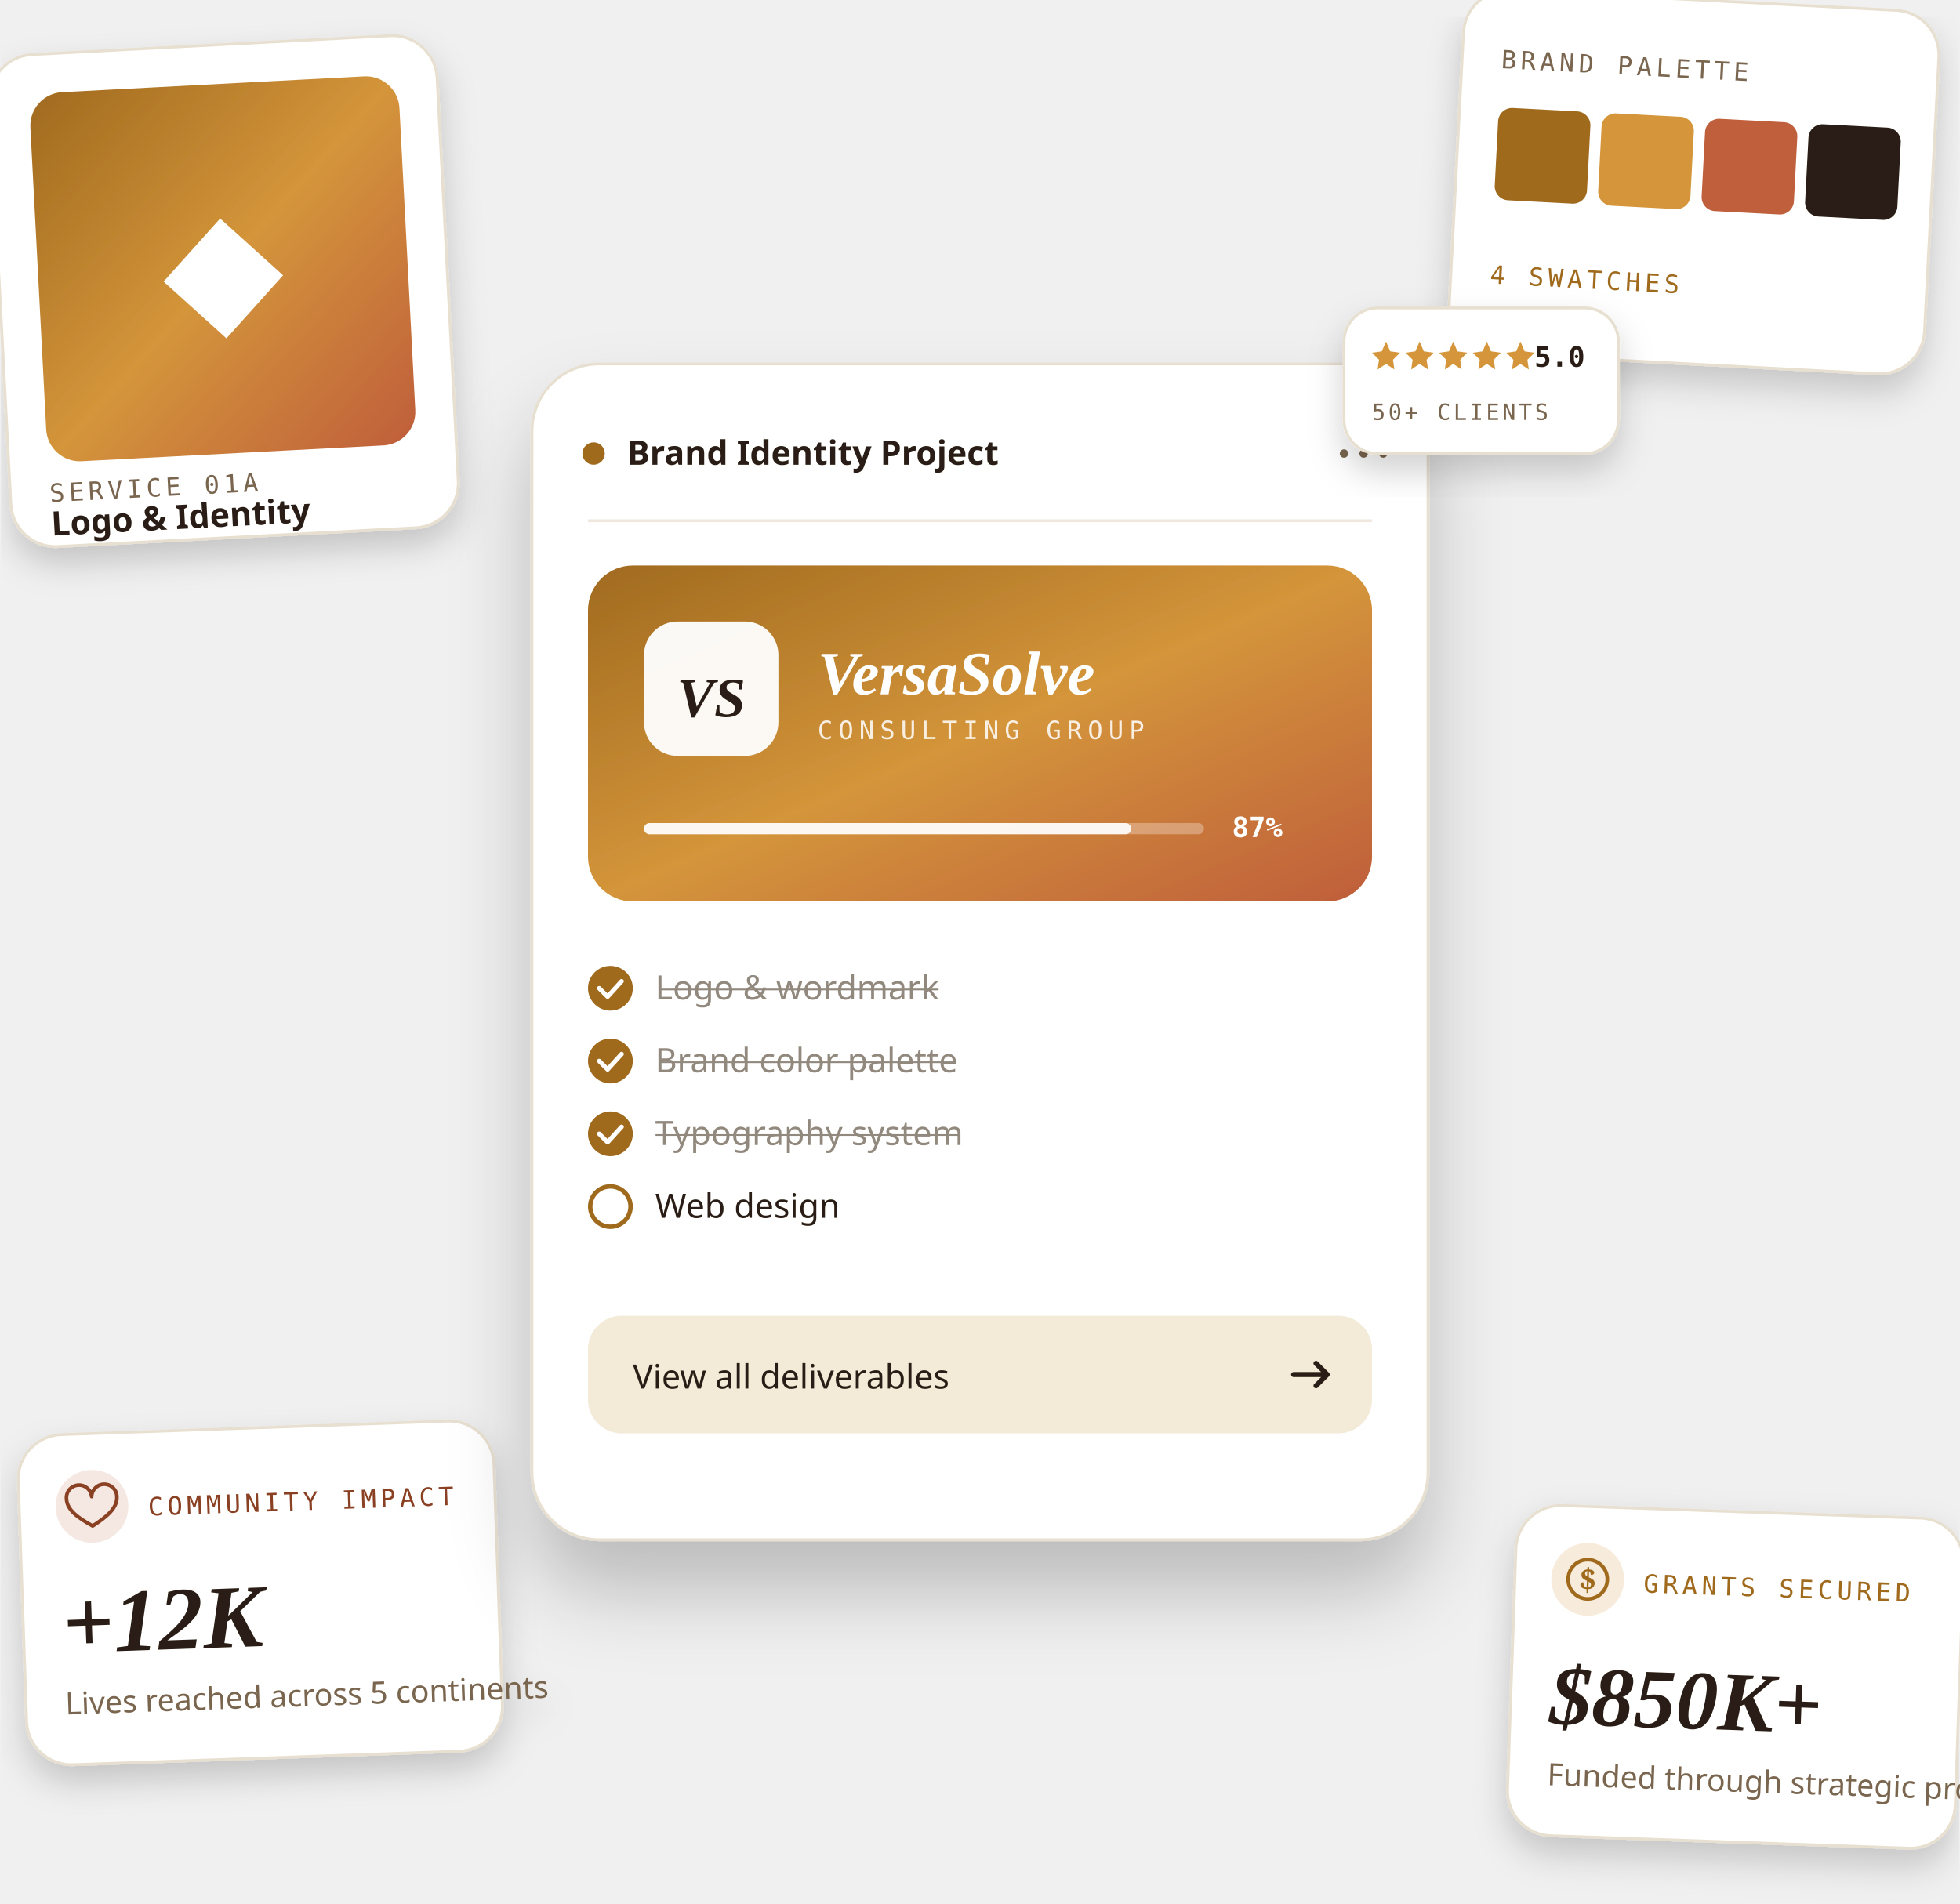
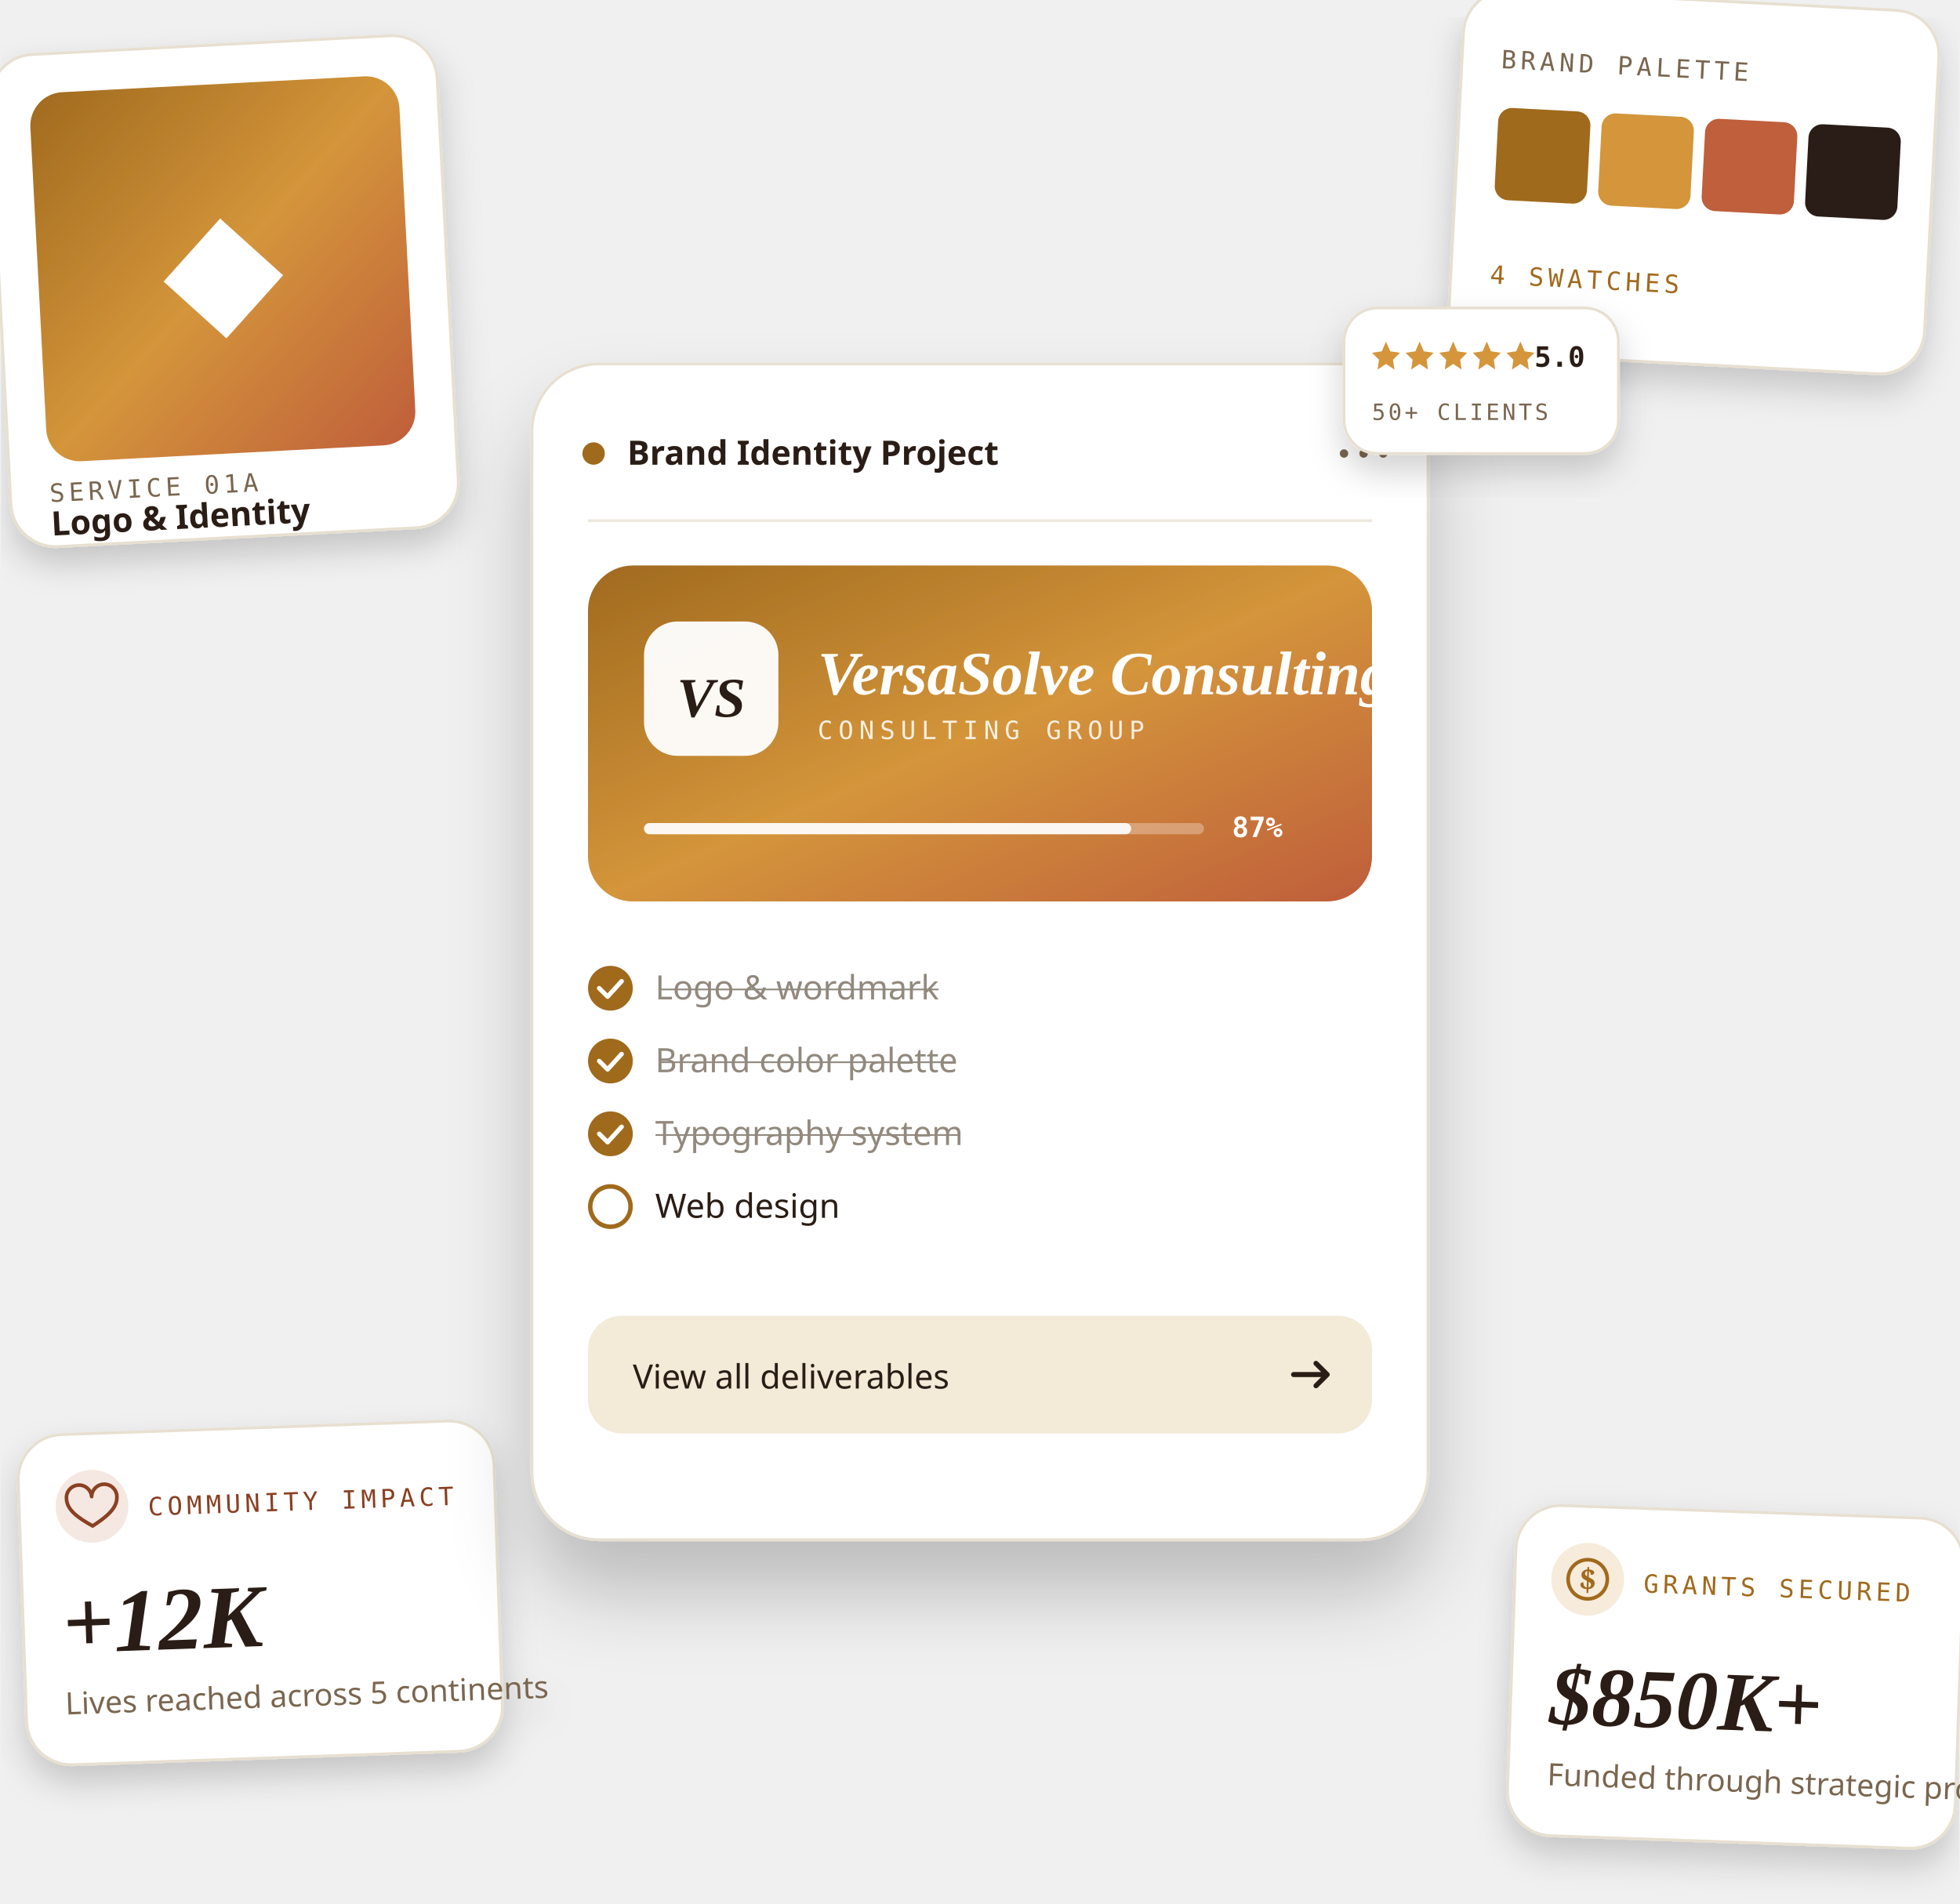
<svg xmlns="http://www.w3.org/2000/svg" viewBox="0 0 700 680" width="700" height="680" font-family="system-ui, -apple-system, 'Segoe UI', Roboto, sans-serif">
  <defs>
    <linearGradient id="goldRust" x1="0%" y1="0%" x2="100%" y2="100%">
      <stop offset="0%" stop-color="#a06a1f" />
      <stop offset="50%" stop-color="#d4953a" />
      <stop offset="100%" stop-color="#bf5e3a" />
    </linearGradient>
    <filter id="cardShadow" x="-30%" y="-30%" width="160%" height="160%">
      <feGaussianBlur in="SourceAlpha" stdDeviation="6" />
      <feOffset dx="0" dy="6" result="offsetblur" />
      <feComponentTransfer>
        <feFuncA type="linear" slope="0.18" />
      </feComponentTransfer>
      <feMerge>
        <feMergeNode />
        <feMergeNode in="SourceGraphic" />
      </feMerge>
    </filter>
    <filter id="cardShadowLg" x="-30%" y="-30%" width="160%" height="160%">
      <feGaussianBlur in="SourceAlpha" stdDeviation="14" />
      <feOffset dx="0" dy="18" />
      <feComponentTransfer>
        <feFuncA type="linear" slope="0.22" />
      </feComponentTransfer>
      <feMerge>
        <feMergeNode />
        <feMergeNode in="SourceGraphic" />
      </feMerge>
    </filter>
  </defs>
  <g transform="translate(0,16) rotate(-3, 80, 88)" filter="url(#cardShadow)">
    <rect x="0" y="0" width="160" height="176" rx="16" fill="#ffffff" stroke="#e7dfd0" />
    <rect x="14" y="14" width="132" height="132" rx="12" fill="url(#goldRust)" />
    <text x="80" y="98" text-anchor="middle" font-family="Georgia, 'Times New Roman', serif" font-style="italic" font-weight="700" font-size="56" fill="#ffffff">◆</text>
    <text x="14" y="160" font-family="ui-monospace, 'Menlo', monospace" font-size="9" letter-spacing="1.5" fill="#7a6650">SERVICE 01A</text>
    <text x="14" y="172" font-family="system-ui, sans-serif" font-weight="600" font-size="12" fill="#2a1f12">Logo &amp; Identity</text>
  </g>
  <g transform="translate(520,0) rotate(3, 85, 65)" filter="url(#cardShadow)">
    <rect x="0" y="0" width="170" height="130" rx="16" fill="#ffffff" stroke="#e7dfd0" />
    <text x="14" y="28" font-family="ui-monospace, 'Menlo', monospace" font-size="9" letter-spacing="1.5" fill="#7a6650">BRAND PALETTE</text>
    <g transform="translate(14, 42)">
      <rect x="0" y="0" width="33" height="33" rx="5" fill="#a06a1f" />
      <rect x="37" y="0" width="33" height="33" rx="5" fill="#d4953a" />
      <rect x="74" y="0" width="33" height="33" rx="5" fill="#bf5e3a" />
      <rect x="111" y="0" width="33" height="33" rx="5" fill="#2a1f12" />
    </g>
    <text x="14" y="105" font-family="ui-monospace, 'Menlo', monospace" font-size="9" letter-spacing="1.5" fill="#a06a1f">4 SWATCHES</text>
  </g>
  <g transform="translate(8,510) rotate(-2, 85, 60)" filter="url(#cardShadow)">
    <rect x="0" y="0" width="170" height="118" rx="16" fill="#ffffff" stroke="#e7dfd0" />
    <circle cx="26" cy="26" r="13" fill="#bf5e3a" fill-opacity="0.15" />
    <path d="M26 33 C 21 30, 17 27, 17 23 a 4.5 4.5 0 0 1 9 -0.5 a 4.5 4.5 0 0 1 9 0.5 C 35 27, 31 30, 26 33 Z" fill="none" stroke="#8a3f22" stroke-width="1.3" stroke-linejoin="round" />
    <text x="46" y="30" font-family="ui-monospace, 'Menlo', monospace" font-size="9" letter-spacing="1.5" fill="#8a3f22">COMMUNITY IMPACT</text>
    <text x="14" y="78" font-family="Georgia, 'Times New Roman', serif" font-style="italic" font-weight="600" font-size="32" fill="#2a1f12">+12K</text>
    <text x="14" y="100" font-family="system-ui, sans-serif" font-size="11" fill="#7a6650">Lives reached across 5 continents</text>
  </g>
  <g transform="translate(540,540) rotate(2, 80, 55)" filter="url(#cardShadow)">
    <rect x="0" y="0" width="160" height="118" rx="16" fill="#ffffff" stroke="#e7dfd0" />
    <circle cx="26" cy="26" r="13" fill="#d4953a" fill-opacity="0.18" />
    <circle cx="26" cy="26" r="7" fill="none" stroke="#a06a1f" stroke-width="1.3" />
    <text x="26" y="30" text-anchor="middle" font-family="Georgia, serif" font-weight="600" font-size="11" fill="#a06a1f">$</text>
    <text x="46" y="30" font-family="ui-monospace, 'Menlo', monospace" font-size="9" letter-spacing="1.5" fill="#a06a1f">GRANTS SECURED</text>
    <text x="14" y="78" font-family="Georgia, 'Times New Roman', serif" font-style="italic" font-weight="600" font-size="30" fill="#2a1f12">$850K+</text>
    <text x="14" y="100" font-family="system-ui, sans-serif" font-size="11" fill="#7a6650">Funded through strategic proposals</text>
  </g>
  <g transform="translate(190,130)" filter="url(#cardShadowLg)">
    <rect x="0" y="0" width="320" height="420" rx="24" fill="#ffffff" stroke="#e7dfd0" />
    <circle cx="22" cy="32" r="4" fill="#a06a1f" />
    <text x="34" y="36" font-family="system-ui, sans-serif" font-weight="600" font-size="12" fill="#2a1f12">Brand Identity Project</text>
    <circle cx="290" cy="32" r="1.5" fill="#7a6650" />
    <circle cx="297" cy="32" r="1.5" fill="#7a6650" />
    <circle cx="304" cy="32" r="1.5" fill="#7a6650" />
    <line x1="20" y1="56" x2="300" y2="56" stroke="#e7dfd0" stroke-opacity="0.7" />
    <g transform="translate(20, 72)">
      <rect x="0" y="0" width="280" height="120" rx="16" fill="url(#goldRust)" />
      <rect x="20" y="20" width="48" height="48" rx="12" fill="#ffffff" fill-opacity="0.95" />
      <text x="44" y="54" text-anchor="middle" font-family="Georgia, 'Times New Roman', serif" font-style="italic" font-weight="700" font-size="20" fill="#2a1f12">VS</text>
-       <text x="82" y="46" font-family="Georgia, 'Times New Roman', serif" font-style="italic" font-weight="600" font-size="22" fill="#ffffff">VersaSolve</text>
+       <text x="82" y="46" font-family="Georgia, 'Times New Roman', serif" font-style="italic" font-weight="600" font-size="22" fill="#ffffff">VersaSolve Consulting</text>
      <text x="82" y="62" font-family="ui-monospace, 'Menlo', monospace" font-size="9" letter-spacing="2" fill="#ffffff" fill-opacity="0.85">CONSULTING GROUP</text>
      <rect x="20" y="92" width="200" height="4" rx="2" fill="#ffffff" fill-opacity="0.3" />
      <rect x="20" y="92" width="174" height="4" rx="2" fill="#ffffff" fill-opacity="0.9" />
      <text x="230" y="97" font-family="ui-monospace, 'Menlo', monospace" font-weight="700" font-size="10" fill="#ffffff">87%</text>
    </g>
    <g transform="translate(20, 215)" font-family="system-ui, sans-serif" font-size="12">
      <circle cx="8" cy="8" r="8" fill="#a06a1f" />
      <path d="M4 8 L7 11 L12 5.5" stroke="#ffffff" stroke-width="1.6" stroke-linecap="round" stroke-linejoin="round" fill="none" />
      <text x="24" y="12" fill="#4a3a28" text-decoration="line-through" opacity="0.6">Logo &amp; wordmark</text>
      <g transform="translate(0, 26)">
        <circle cx="8" cy="8" r="8" fill="#a06a1f" />
        <path d="M4 8 L7 11 L12 5.5" stroke="#ffffff" stroke-width="1.6" stroke-linecap="round" stroke-linejoin="round" fill="none" />
        <text x="24" y="12" fill="#4a3a28" text-decoration="line-through" opacity="0.6">Brand color palette</text>
      </g>
      <g transform="translate(0, 52)">
        <circle cx="8" cy="8" r="8" fill="#a06a1f" />
        <path d="M4 8 L7 11 L12 5.5" stroke="#ffffff" stroke-width="1.6" stroke-linecap="round" stroke-linejoin="round" fill="none" />
        <text x="24" y="12" fill="#4a3a28" text-decoration="line-through" opacity="0.6">Typography system</text>
      </g>
      <g transform="translate(0, 78)">
        <circle cx="8" cy="8" r="7.2" fill="#ffffff" stroke="#a06a1f" stroke-width="1.6" />
        <text x="24" y="12" font-weight="500" fill="#2a1f12">Web design</text>
      </g>
    </g>
    <g transform="translate(20, 340)">
      <rect x="0" y="0" width="280" height="42" rx="12" fill="#f3ead8" />
      <text x="16" y="26" font-family="system-ui, sans-serif" font-weight="500" font-size="12" fill="#2a1f12">View all deliverables</text>
      <path d="M252 21 h12 M260 17 l4 4 l-4 4" stroke="#2a1f12" stroke-width="1.8" stroke-linecap="round" stroke-linejoin="round" fill="none" />
    </g>
  </g>
  <g transform="translate(480,110)" filter="url(#cardShadow)">
    <rect x="0" y="0" width="98" height="52" rx="12" fill="#ffffff" stroke="#e7dfd0" />
    <g fill="#d4953a" transform="translate(10, 12)">
      <path d="M5 0l1.5 3.5L10 4l-2.5 2.5L8 10 5 8 2 10l.5-3.5L0 4l3.5-.5z" />
      <g transform="translate(12,0)">
        <path d="M5 0l1.5 3.5L10 4l-2.5 2.5L8 10 5 8 2 10l.5-3.5L0 4l3.5-.5z" />
      </g>
      <g transform="translate(24,0)">
        <path d="M5 0l1.5 3.5L10 4l-2.5 2.5L8 10 5 8 2 10l.5-3.5L0 4l3.5-.5z" />
      </g>
      <g transform="translate(36,0)">
        <path d="M5 0l1.5 3.5L10 4l-2.5 2.5L8 10 5 8 2 10l.5-3.5L0 4l3.5-.5z" />
      </g>
      <g transform="translate(48,0)">
        <path d="M5 0l1.5 3.5L10 4l-2.5 2.5L8 10 5 8 2 10l.5-3.5L0 4l3.5-.5z" />
      </g>
    </g>
    <text x="68" y="21" font-family="ui-monospace, 'Menlo', monospace" font-weight="700" font-size="10" fill="#2a1f12">5.0</text>
    <text x="10" y="40" font-family="ui-monospace, 'Menlo', monospace" font-size="8" letter-spacing="1" fill="#7a6650">50+ CLIENTS</text>
  </g>
</svg>
